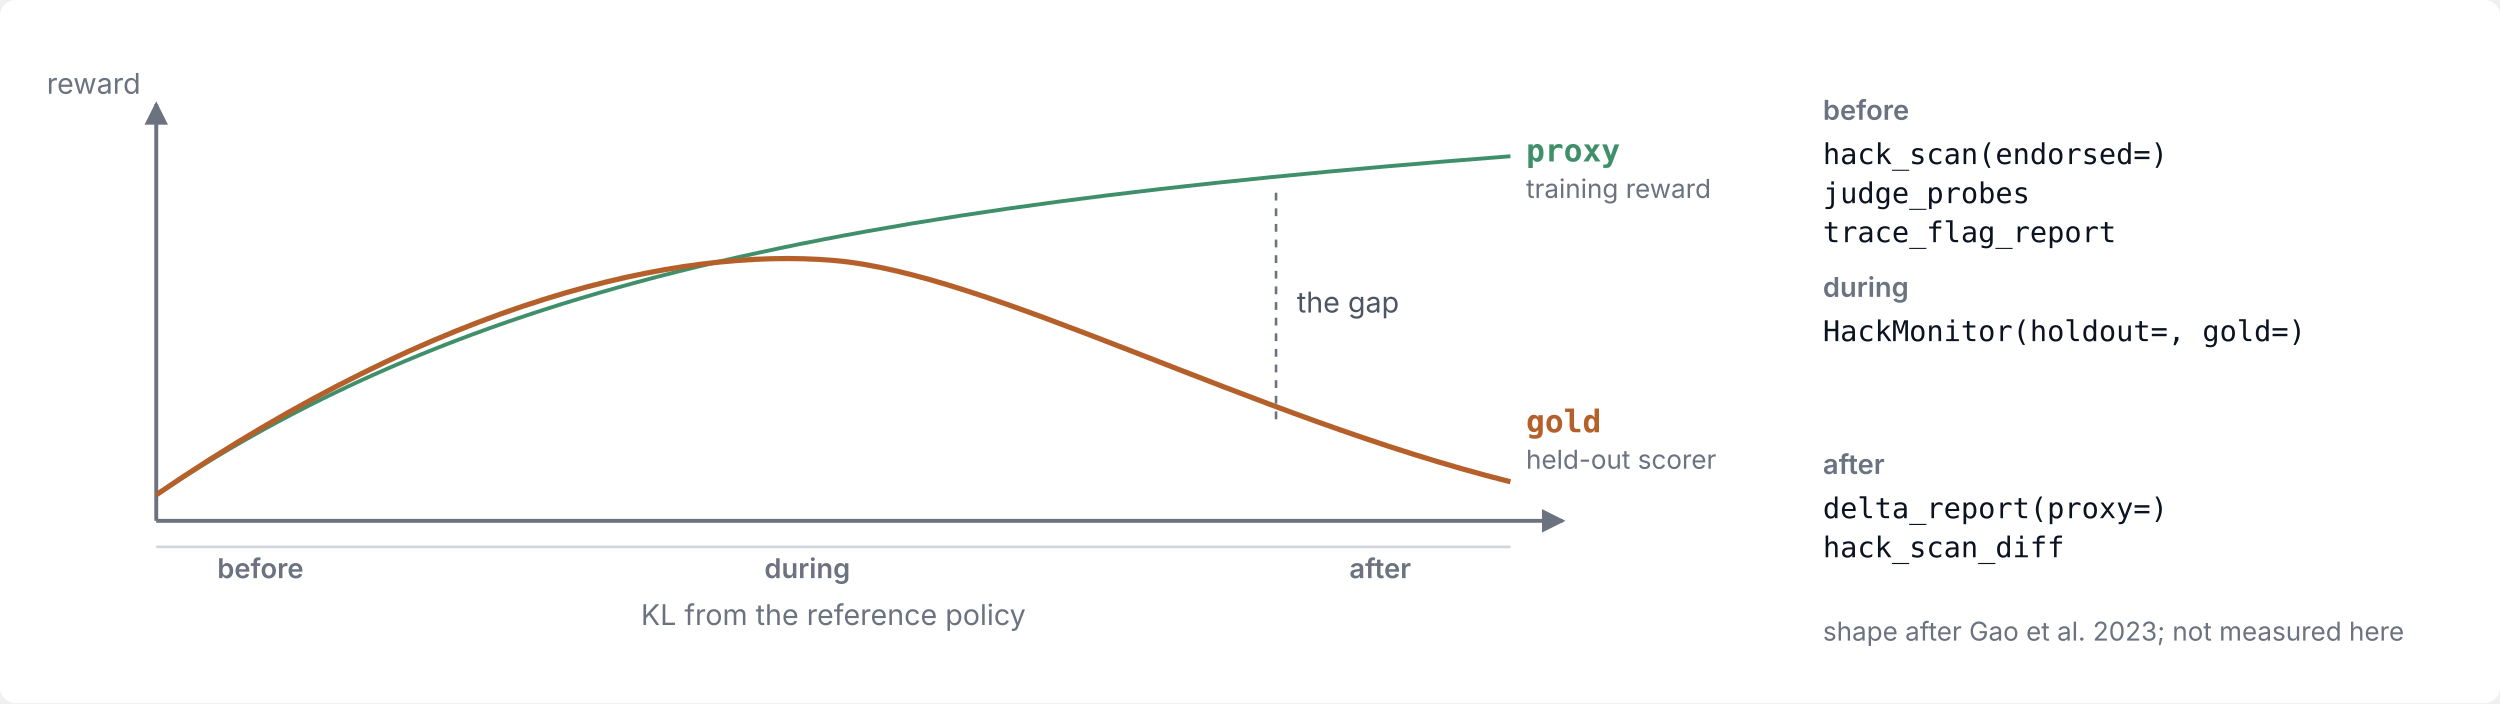
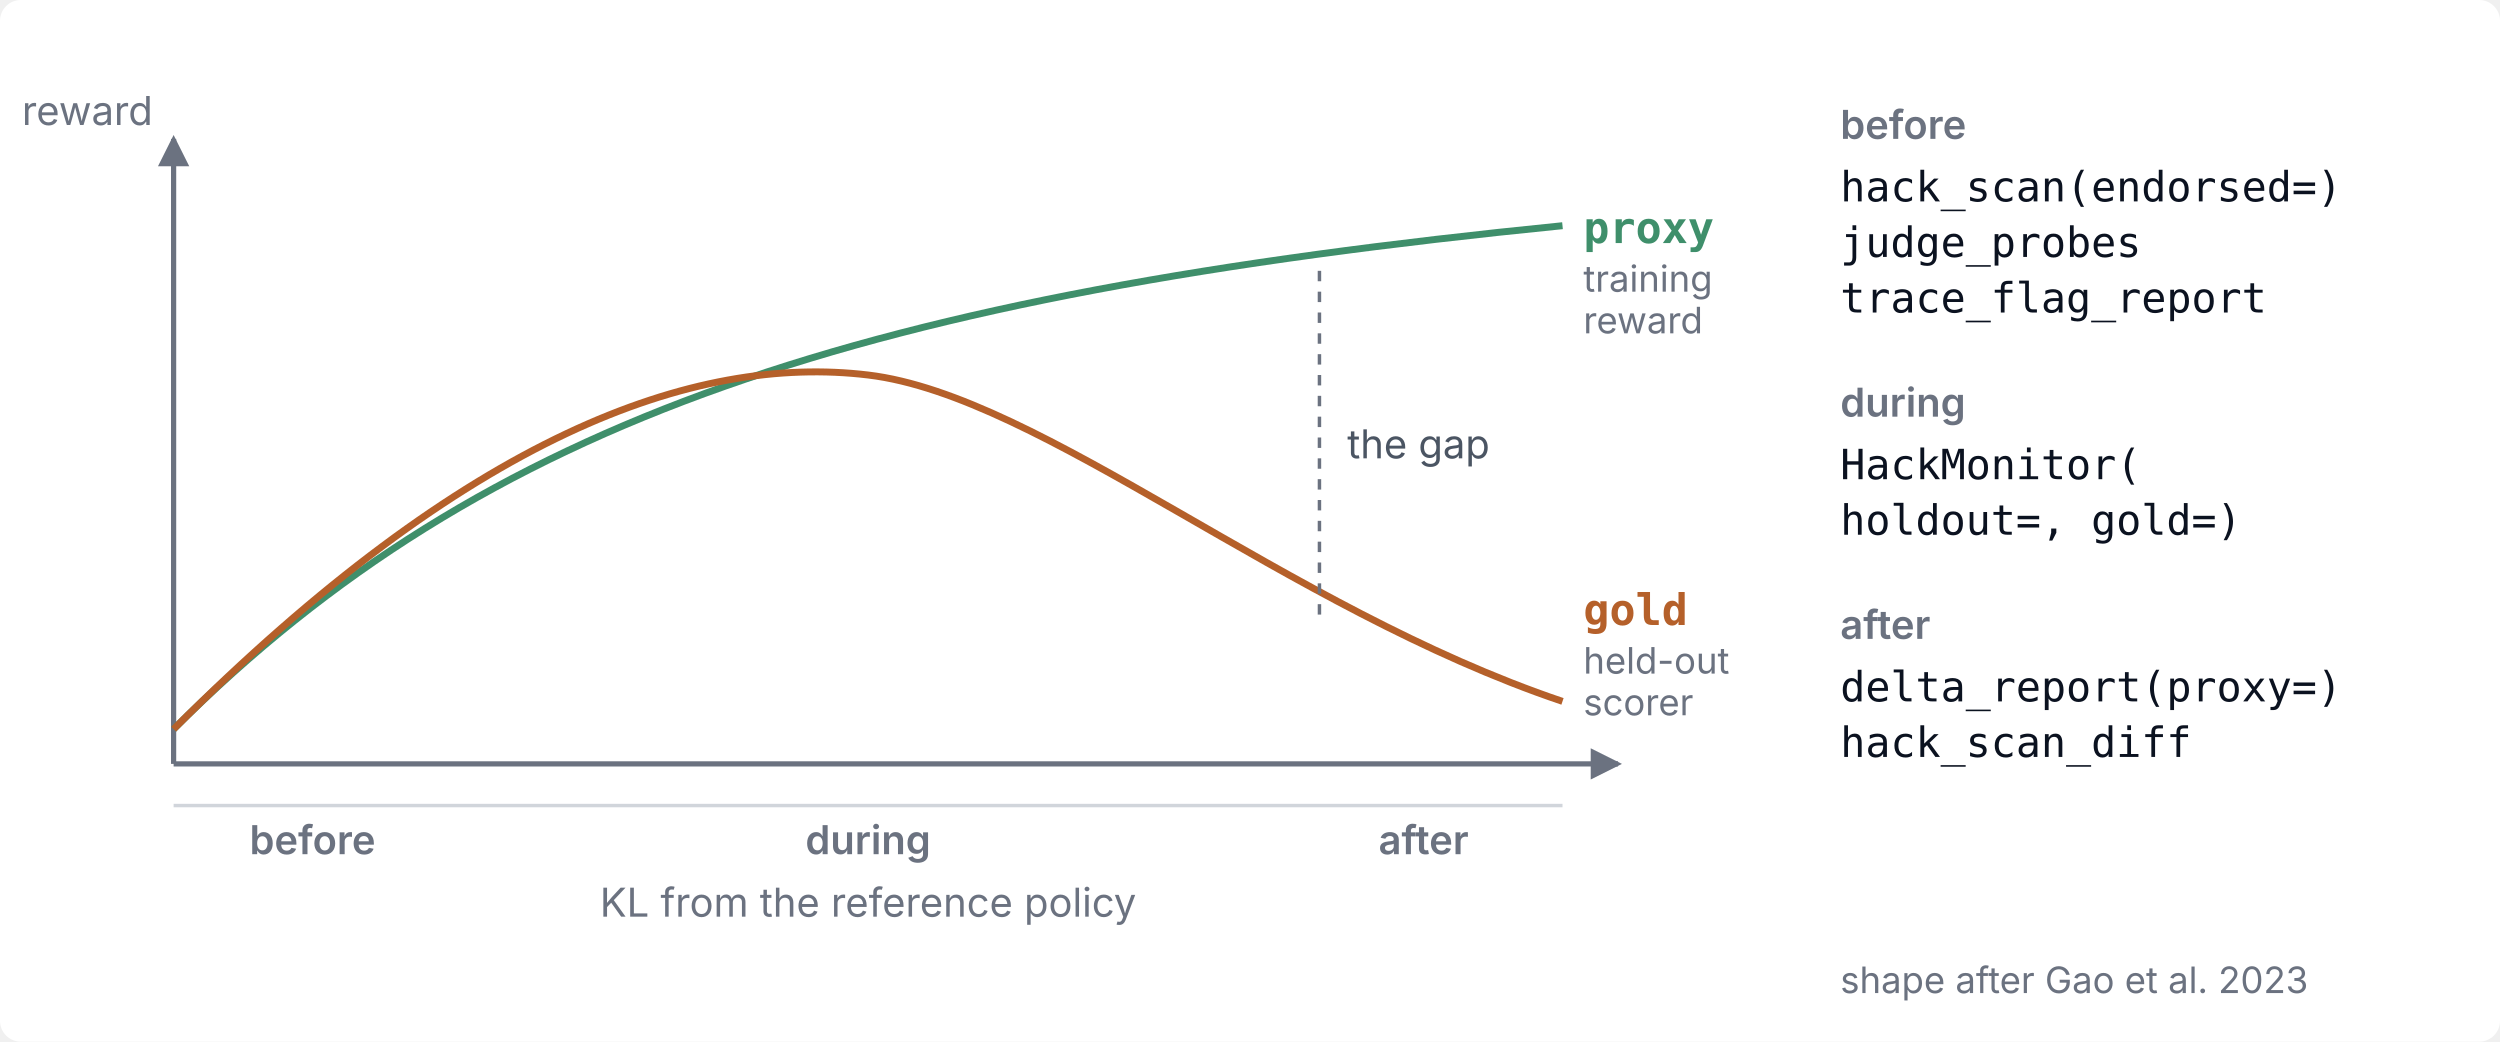
- <svg xmlns="http://www.w3.org/2000/svg" viewBox="0 0 960 270" width="960" height="270" role="img" aria-label="Proxy reward keeps climbing while gold reward turns over as KL grows; the five checks placed before, during and after">
+ <svg xmlns="http://www.w3.org/2000/svg" viewBox="0 0 720 300" width="720" height="300" role="img" aria-label="Proxy reward keeps climbing while gold reward turns over as KL grows; the five checks placed before, during and after">
  <defs>
    <marker id="arrow" viewBox="0 0 8 8" refX="7" refY="4" markerWidth="6" markerHeight="6" orient="auto">
      <path d="M0,0 L8,4 L0,8 z" fill="#6B7280" />
    </marker>
    <marker id="arrow-green" viewBox="0 0 8 8" refX="7" refY="4" markerWidth="6" markerHeight="6" orient="auto">
      <path d="M0,0 L8,4 L0,8 z" fill="#3F8F6B" />
    </marker>
  </defs>
-   <rect width="960" height="270" rx="6" fill="#FFFFFF" />
-   <line x1="60" y1="200" x2="600" y2="200" stroke="#6B7280" stroke-width="1.5" marker-end="url(#arrow)" />
-   <line x1="60" y1="200" x2="60" y2="40" stroke="#6B7280" stroke-width="1.5" marker-end="url(#arrow)" />
-   <text x="320.0" y="240" font-family="ui-sans-serif, system-ui, -apple-system, 'Segoe UI', Inter, sans-serif" font-size="11" font-weight="400" fill="#6B7280" text-anchor="middle">KL from the reference policy</text>
-   <text x="54" y="36" font-family="ui-sans-serif, system-ui, -apple-system, 'Segoe UI', Inter, sans-serif" font-size="11" font-weight="400" fill="#6B7280" text-anchor="end">reward</text>
-   <path d="M 60 190 C 180 110, 320 80, 580 60" fill="none" stroke="#3F8F6B" stroke-width="1.5" />
-   <text x="586" y="62" font-family="ui-monospace, SFMono-Regular, Menlo, Consolas, monospace" font-size="12" font-weight="600" fill="#3F8F6B" text-anchor="start">proxy</text>
-   <text x="586" y="76" font-family="ui-sans-serif, system-ui, -apple-system, 'Segoe UI', Inter, sans-serif" font-size="10" font-weight="400" fill="#6B7280" text-anchor="start">training reward</text>
-   <path d="M 60 190 C 170 115, 260 95, 320 100 S 480 160, 580 185" fill="none" stroke="#B5602A" stroke-width="2" />
-   <text x="586" y="166" font-family="ui-monospace, SFMono-Regular, Menlo, Consolas, monospace" font-size="12" font-weight="600" fill="#B5602A" text-anchor="start">gold</text>
-   <text x="586" y="180" font-family="ui-sans-serif, system-ui, -apple-system, 'Segoe UI', Inter, sans-serif" font-size="10" font-weight="400" fill="#6B7280" text-anchor="start">held-out scorer</text>
-   <line x1="490" y1="74" x2="490" y2="164" stroke="#6B7280" stroke-width="1" stroke-dasharray="3 3" />
-   <text x="498" y="120" font-family="ui-sans-serif, system-ui, -apple-system, 'Segoe UI', Inter, sans-serif" font-size="11" font-weight="400" fill="#4B5563" text-anchor="start">the gap</text>
-   <text x="100" y="222" font-family="ui-sans-serif, system-ui, -apple-system, 'Segoe UI', Inter, sans-serif" font-size="10.5" font-weight="600" fill="#6B7280" text-anchor="middle">before</text>
-   <text x="310" y="222" font-family="ui-sans-serif, system-ui, -apple-system, 'Segoe UI', Inter, sans-serif" font-size="10.5" font-weight="600" fill="#6B7280" text-anchor="middle">during</text>
-   <text x="530" y="222" font-family="ui-sans-serif, system-ui, -apple-system, 'Segoe UI', Inter, sans-serif" font-size="10.5" font-weight="600" fill="#6B7280" text-anchor="middle">after</text>
-   <line x1="60" y1="210" x2="580" y2="210" stroke="#D1D5DB" stroke-width="1" />
-   <text x="700" y="46" font-family="ui-sans-serif, system-ui, -apple-system, 'Segoe UI', Inter, sans-serif" font-size="10.5" font-weight="600" fill="#6B7280" text-anchor="start">before</text>
-   <text x="700" y="63" font-family="ui-monospace, SFMono-Regular, Menlo, Consolas, monospace" font-size="11" font-weight="400" fill="#0B1220" text-anchor="start">hack_scan(endorsed=)</text>
-   <text x="700" y="78" font-family="ui-monospace, SFMono-Regular, Menlo, Consolas, monospace" font-size="11" font-weight="400" fill="#0B1220" text-anchor="start">judge_probes</text>
-   <text x="700" y="93" font-family="ui-monospace, SFMono-Regular, Menlo, Consolas, monospace" font-size="11" font-weight="400" fill="#0B1220" text-anchor="start">trace_flag_report</text>
-   <text x="700" y="114" font-family="ui-sans-serif, system-ui, -apple-system, 'Segoe UI', Inter, sans-serif" font-size="10.5" font-weight="600" fill="#6B7280" text-anchor="start">during</text>
-   <text x="700" y="131" font-family="ui-monospace, SFMono-Regular, Menlo, Consolas, monospace" font-size="11" font-weight="400" fill="#0B1220" text-anchor="start">HackMonitor(holdout=, gold=)</text>
-   <text x="700" y="182" font-family="ui-sans-serif, system-ui, -apple-system, 'Segoe UI', Inter, sans-serif" font-size="10.5" font-weight="600" fill="#6B7280" text-anchor="start">after</text>
-   <text x="700" y="199" font-family="ui-monospace, SFMono-Regular, Menlo, Consolas, monospace" font-size="11" font-weight="400" fill="#0B1220" text-anchor="start">delta_report(proxy=)</text>
-   <text x="700" y="214" font-family="ui-monospace, SFMono-Regular, Menlo, Consolas, monospace" font-size="11" font-weight="400" fill="#0B1220" text-anchor="start">hack_scan_diff</text>
-   <text x="700" y="246" font-family="ui-sans-serif, system-ui, -apple-system, 'Segoe UI', Inter, sans-serif" font-size="10" font-weight="400" fill="#6B7280" text-anchor="start">shape after Gao et al. 2023; not measured here</text>
+   <rect width="720" height="300" rx="6" fill="#FFFFFF" />
+   <path d="M 50 220 L 466 220" fill="none" stroke="#6B7280" stroke-width="1.5" marker-end="url(#arrow)" />
+   <path d="M 50 220 L 50 40" fill="none" stroke="#6B7280" stroke-width="1.5" marker-end="url(#arrow)" />
+   <text x="250.0" y="264" font-family="ui-sans-serif, system-ui, -apple-system, 'Segoe UI', Inter, sans-serif" font-size="11.5" font-weight="400" fill="#6B7280" text-anchor="middle">KL from the reference policy</text>
+   <text x="44" y="36" font-family="ui-sans-serif, system-ui, -apple-system, 'Segoe UI', Inter, sans-serif" font-size="11.5" font-weight="400" fill="#6B7280" text-anchor="end">reward</text>
+   <path d="M 50 210 C 140 120, 250 85, 450 65" fill="none" stroke="#3F8F6B" stroke-width="2" />
+   <text x="456" y="70" font-family="ui-monospace, SFMono-Regular, Menlo, Consolas, monospace" font-size="12.5" font-weight="600" fill="#3F8F6B" text-anchor="start">proxy</text>
+   <text x="456" y="84" font-family="ui-sans-serif, system-ui, -apple-system, 'Segoe UI', Inter, sans-serif" font-size="10.5" font-weight="400" fill="#6B7280" text-anchor="start">training</text>
+   <text x="456" y="96" font-family="ui-sans-serif, system-ui, -apple-system, 'Segoe UI', Inter, sans-serif" font-size="10.5" font-weight="400" fill="#6B7280" text-anchor="start">reward</text>
+   <path d="M 50 210 C 135 125, 200 102, 250 108 S 370 175, 450 202" fill="none" stroke="#B5602A" stroke-width="2" />
+   <text x="456" y="180" font-family="ui-monospace, SFMono-Regular, Menlo, Consolas, monospace" font-size="12.5" font-weight="600" fill="#B5602A" text-anchor="start">gold</text>
+   <text x="456" y="194" font-family="ui-sans-serif, system-ui, -apple-system, 'Segoe UI', Inter, sans-serif" font-size="10.5" font-weight="400" fill="#6B7280" text-anchor="start">held-out</text>
+   <text x="456" y="206" font-family="ui-sans-serif, system-ui, -apple-system, 'Segoe UI', Inter, sans-serif" font-size="10.5" font-weight="400" fill="#6B7280" text-anchor="start">scorer</text>
+   <line x1="380" y1="78" x2="380" y2="180" stroke="#6B7280" stroke-width="1" stroke-dasharray="3 3" />
+   <text x="388" y="132" font-family="ui-sans-serif, system-ui, -apple-system, 'Segoe UI', Inter, sans-serif" font-size="11.5" font-weight="400" fill="#4B5563" text-anchor="start">the gap</text>
+   <line x1="50" y1="232" x2="450" y2="232" stroke="#D1D5DB" stroke-width="1" />
+   <text x="90" y="246" font-family="ui-sans-serif, system-ui, -apple-system, 'Segoe UI', Inter, sans-serif" font-size="11.5" font-weight="600" fill="#6B7280" text-anchor="middle">before</text>
+   <text x="250" y="246" font-family="ui-sans-serif, system-ui, -apple-system, 'Segoe UI', Inter, sans-serif" font-size="11.5" font-weight="600" fill="#6B7280" text-anchor="middle">during</text>
+   <text x="410" y="246" font-family="ui-sans-serif, system-ui, -apple-system, 'Segoe UI', Inter, sans-serif" font-size="11.5" font-weight="600" fill="#6B7280" text-anchor="middle">after</text>
+   <text x="530" y="40" font-family="ui-sans-serif, system-ui, -apple-system, 'Segoe UI', Inter, sans-serif" font-size="11.5" font-weight="600" fill="#6B7280" text-anchor="start">before</text>
+   <text x="530" y="58" font-family="ui-monospace, SFMono-Regular, Menlo, Consolas, monospace" font-size="12" font-weight="400" fill="#0B1220" text-anchor="start">hack_scan(endorsed=)</text>
+   <text x="530" y="74" font-family="ui-monospace, SFMono-Regular, Menlo, Consolas, monospace" font-size="12" font-weight="400" fill="#0B1220" text-anchor="start">judge_probes</text>
+   <text x="530" y="90" font-family="ui-monospace, SFMono-Regular, Menlo, Consolas, monospace" font-size="12" font-weight="400" fill="#0B1220" text-anchor="start">trace_flag_report</text>
+   <text x="530" y="120" font-family="ui-sans-serif, system-ui, -apple-system, 'Segoe UI', Inter, sans-serif" font-size="11.5" font-weight="600" fill="#6B7280" text-anchor="start">during</text>
+   <text x="530" y="138" font-family="ui-monospace, SFMono-Regular, Menlo, Consolas, monospace" font-size="12" font-weight="400" fill="#0B1220" text-anchor="start">HackMonitor(</text>
+   <text x="530" y="154" font-family="ui-monospace, SFMono-Regular, Menlo, Consolas, monospace" font-size="12" font-weight="400" fill="#0B1220" text-anchor="start">  holdout=, gold=)</text>
+   <text x="530" y="184" font-family="ui-sans-serif, system-ui, -apple-system, 'Segoe UI', Inter, sans-serif" font-size="11.5" font-weight="600" fill="#6B7280" text-anchor="start">after</text>
+   <text x="530" y="202" font-family="ui-monospace, SFMono-Regular, Menlo, Consolas, monospace" font-size="12" font-weight="400" fill="#0B1220" text-anchor="start">delta_report(proxy=)</text>
+   <text x="530" y="218" font-family="ui-monospace, SFMono-Regular, Menlo, Consolas, monospace" font-size="12" font-weight="400" fill="#0B1220" text-anchor="start">hack_scan_diff</text>
+   <text x="530" y="286" font-family="ui-sans-serif, system-ui, -apple-system, 'Segoe UI', Inter, sans-serif" font-size="10.5" font-weight="400" fill="#6B7280" text-anchor="start">shape after Gao et al. 2023</text>
</svg>
